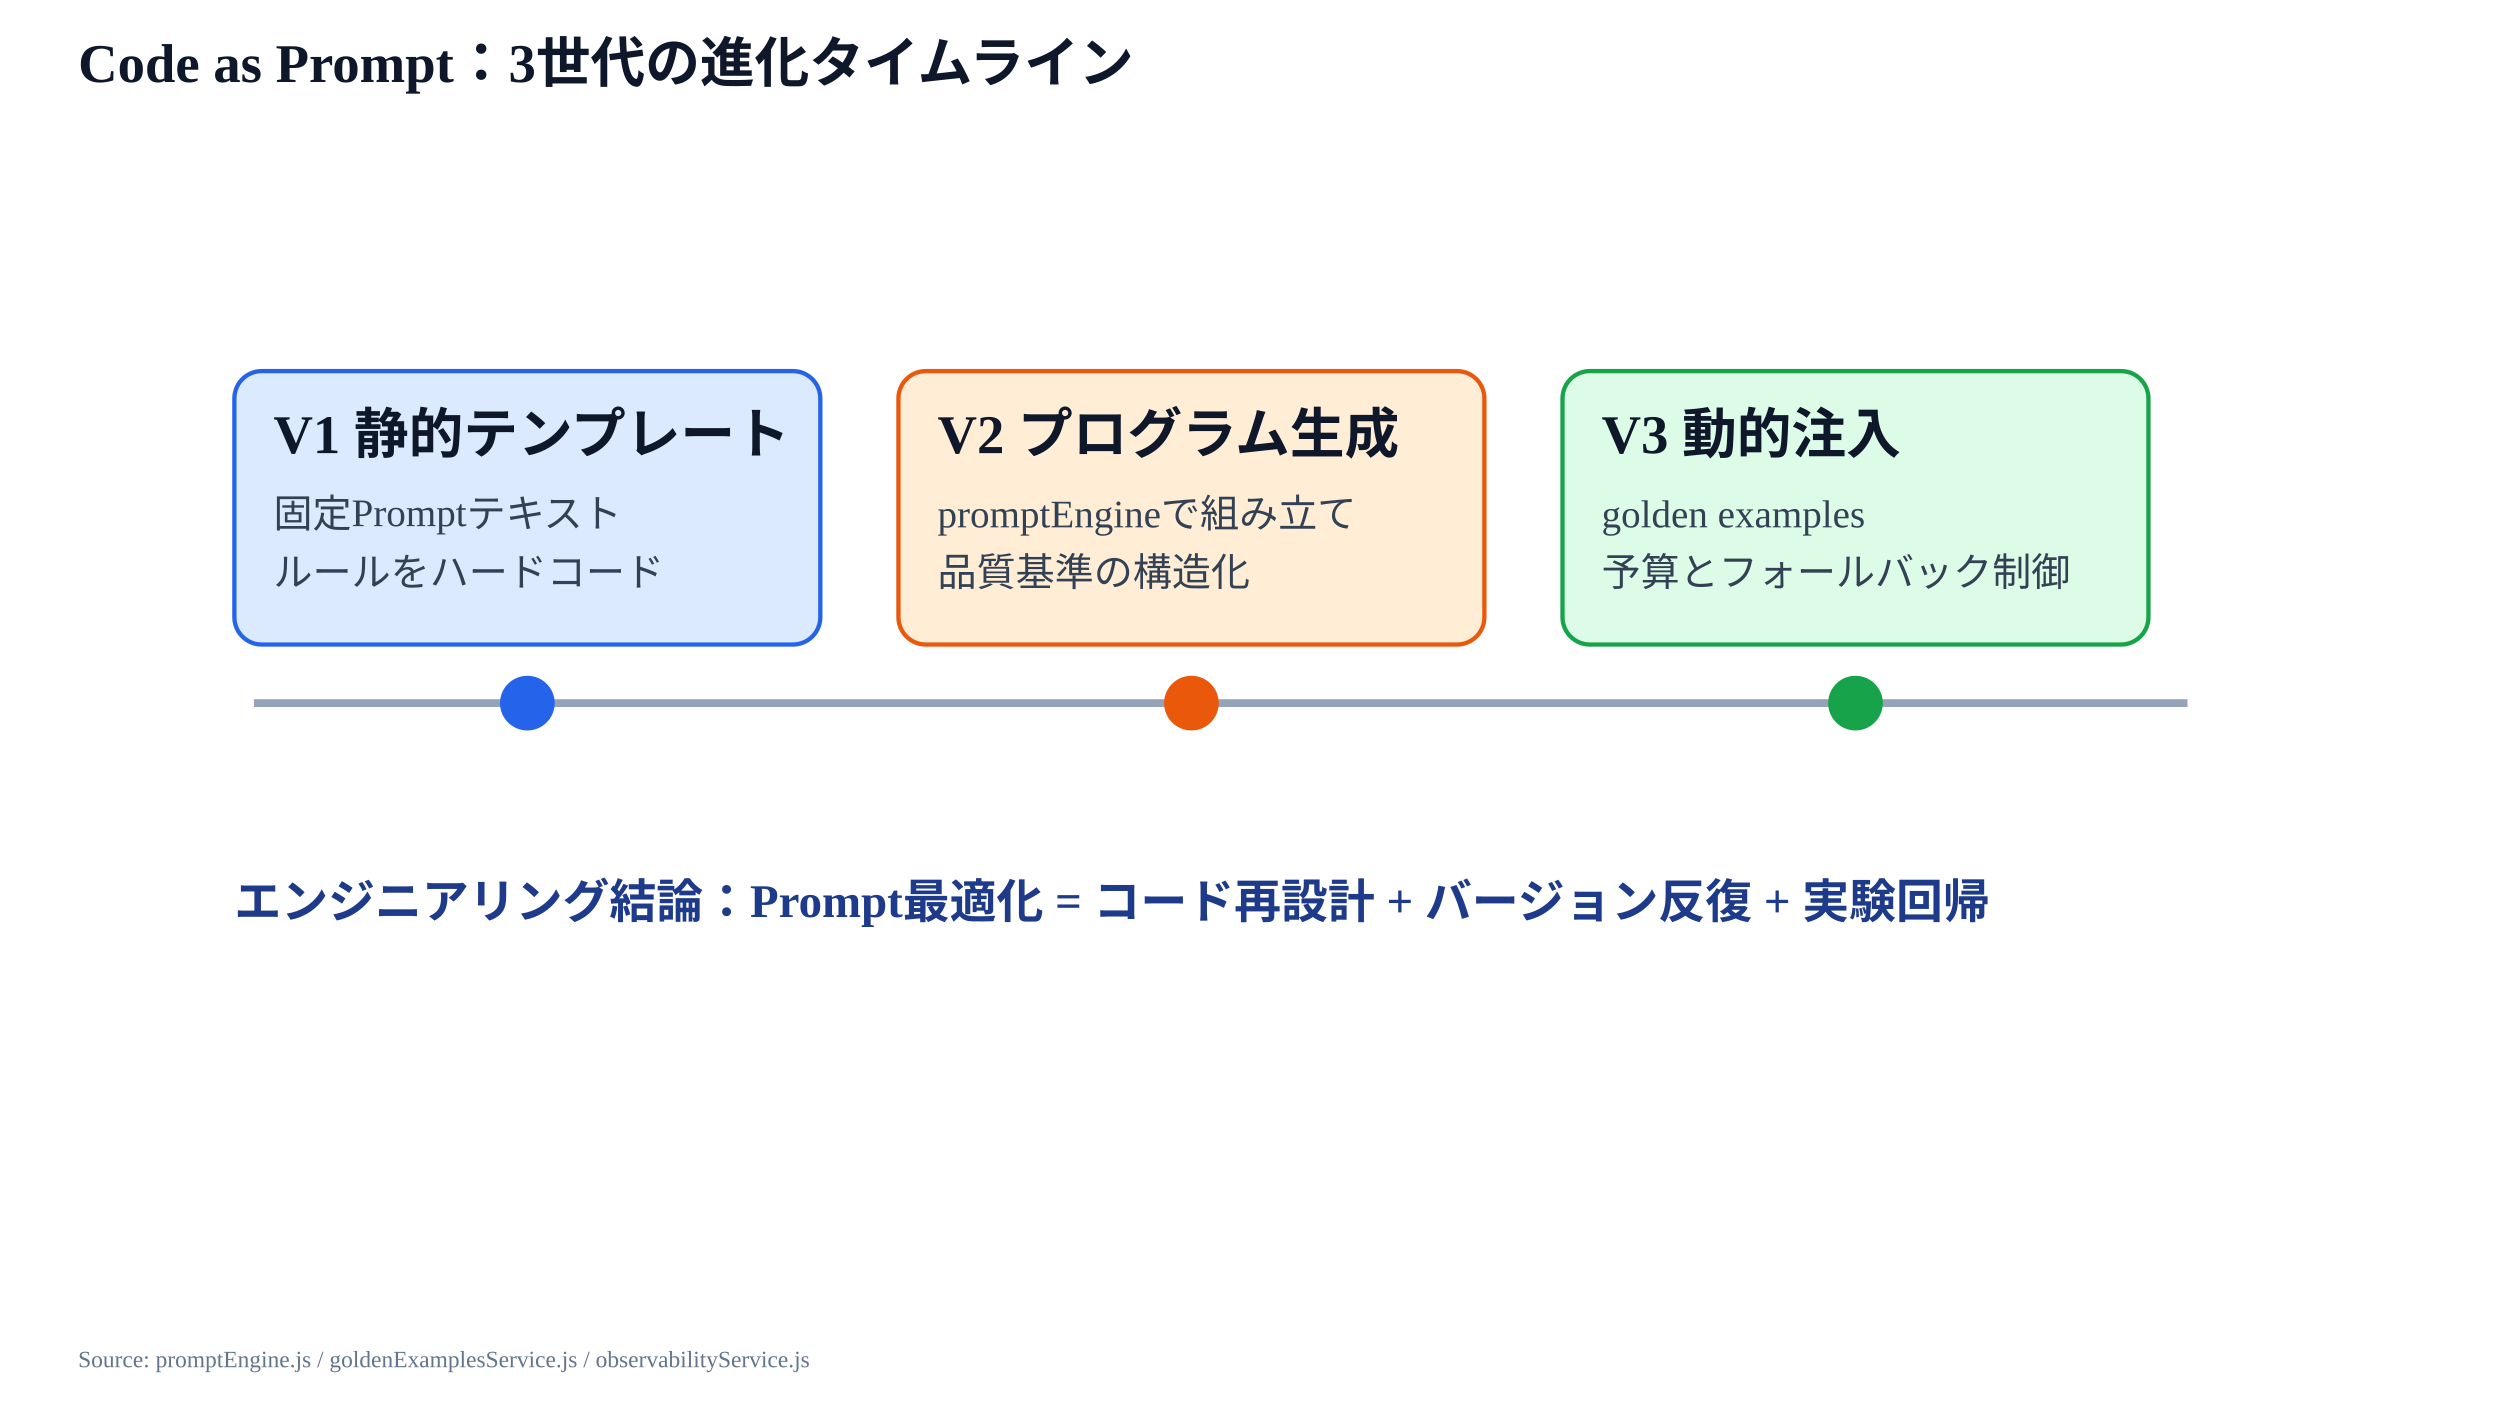
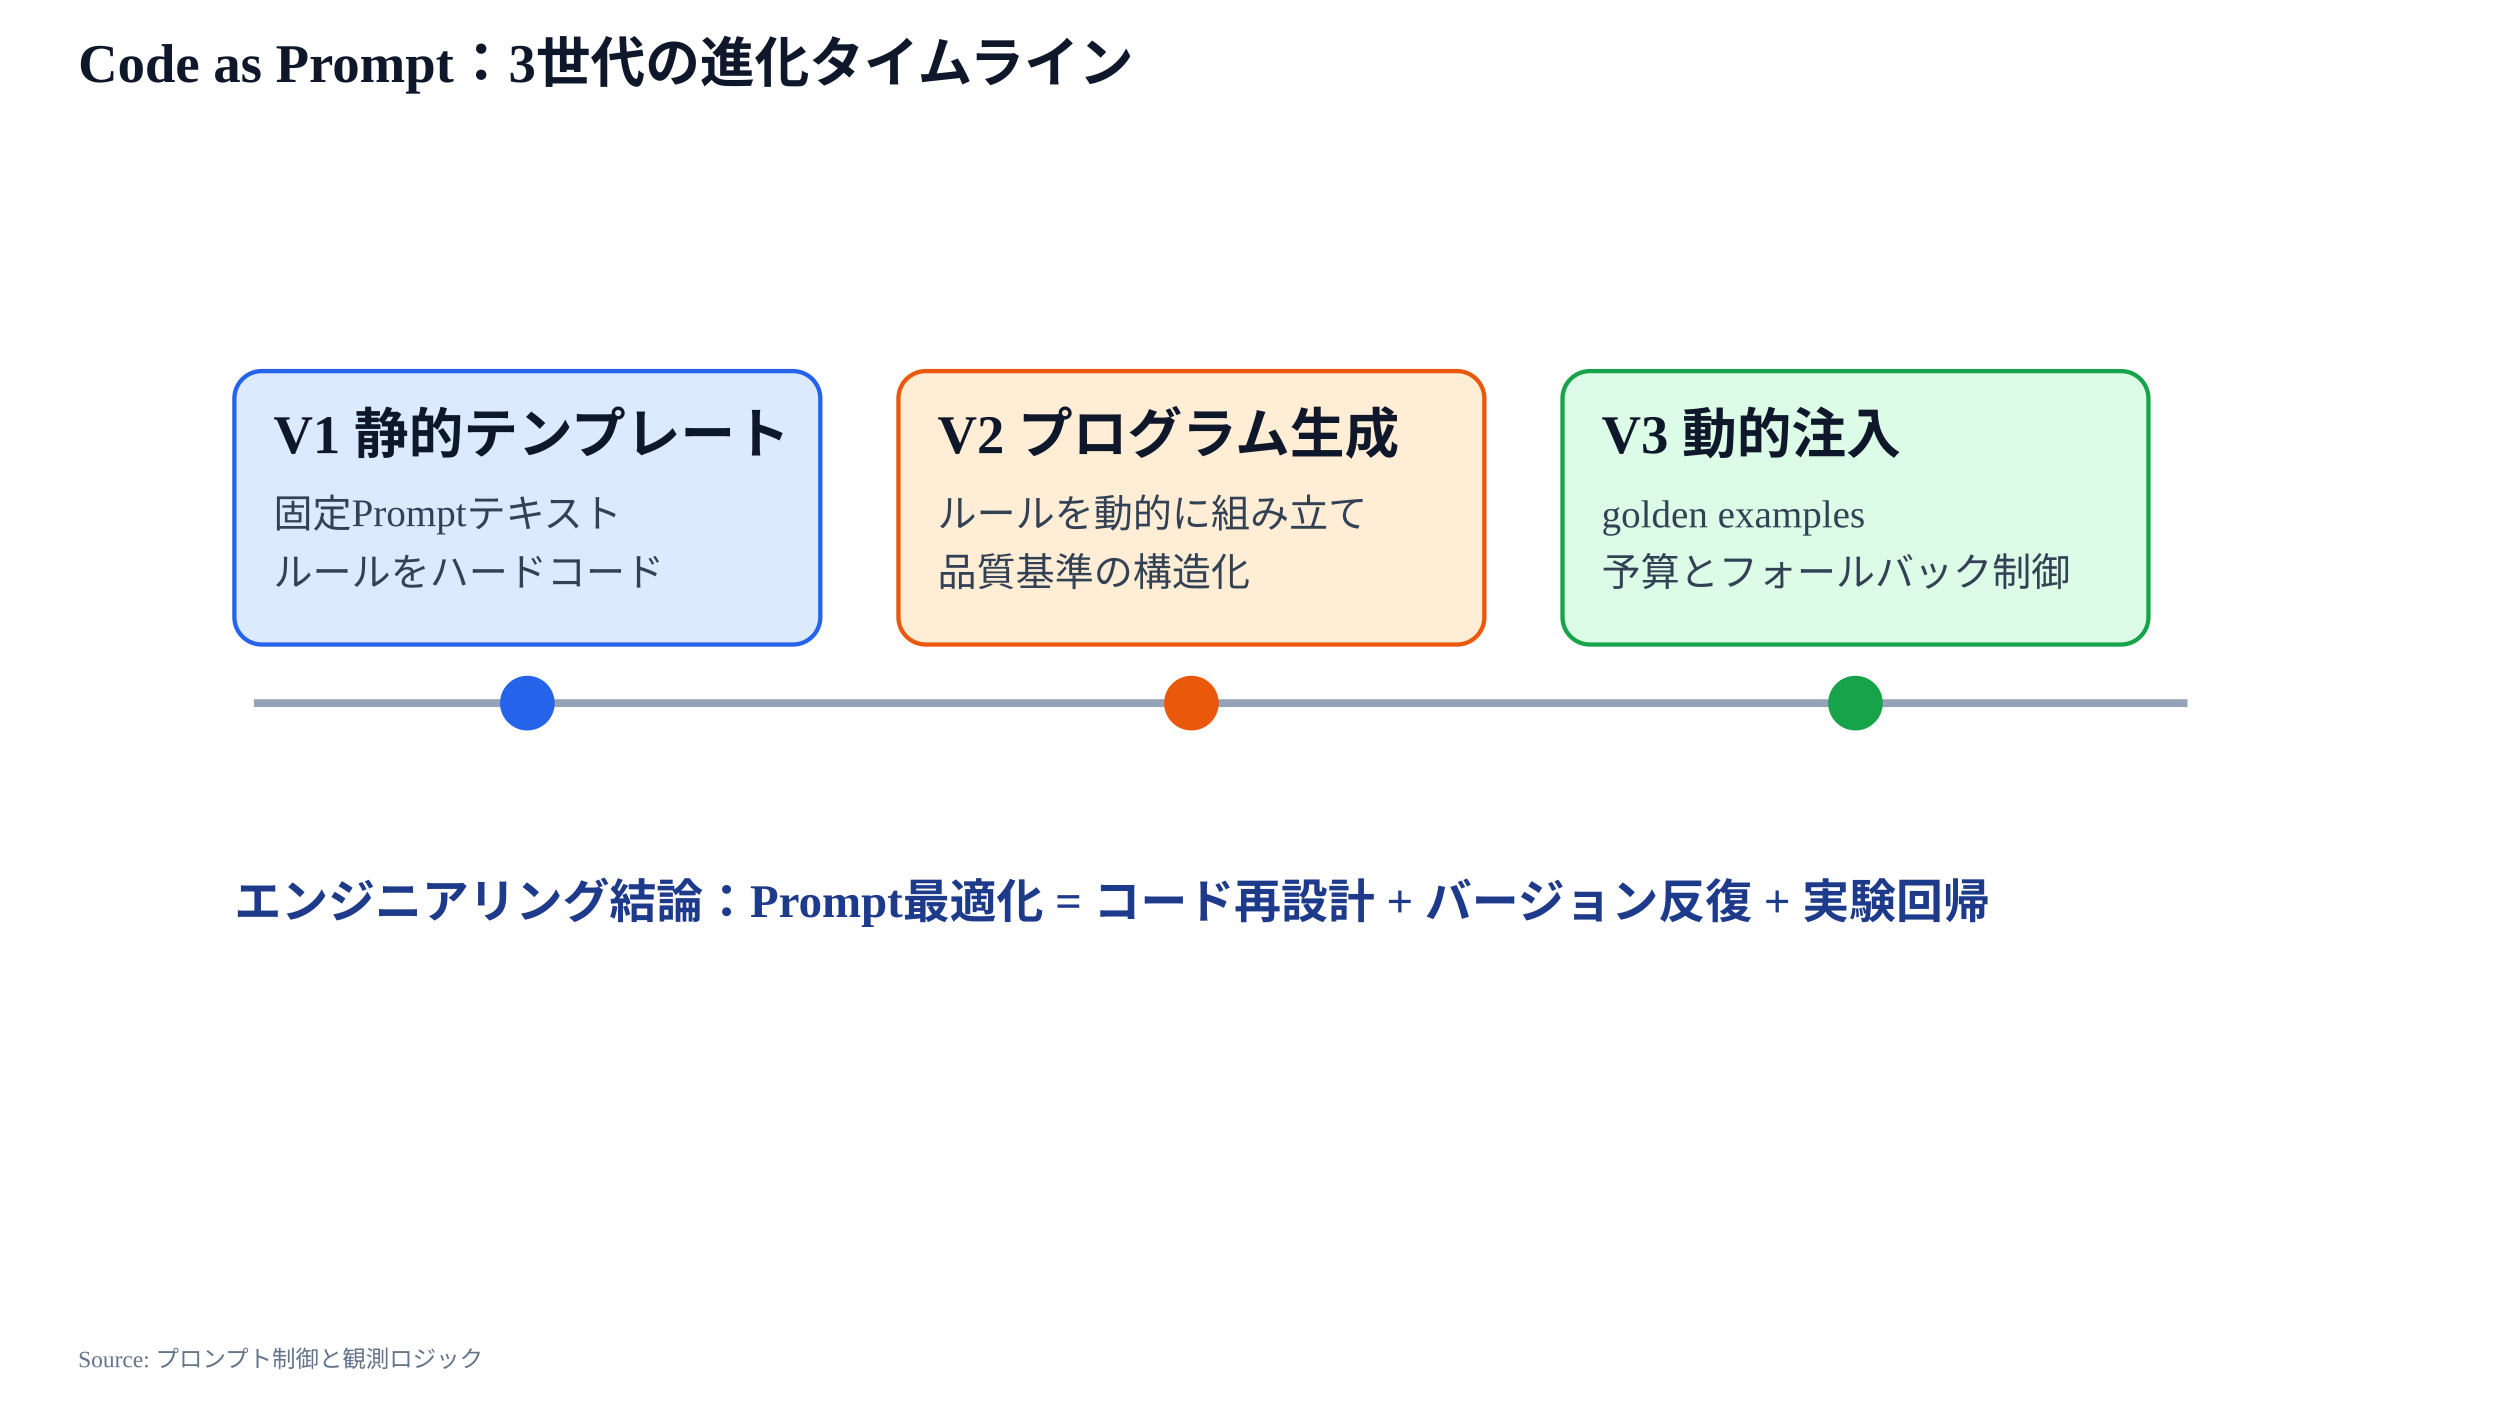
<svg xmlns="http://www.w3.org/2000/svg" width="1280" height="720" style="background: rgb(255, 255, 255);">
  <text x="40" y="42" font-size="28" font-weight="700" fill="#0f172a">Code as Prompt：3世代の進化タイムライン</text>
  <line x1="130" y1="360" x2="1120" y2="360" stroke="#94a3b8" stroke-width="4" />
  <circle cx="270" cy="360" r="14" fill="#2563eb" />
  <rect x="120" y="190" width="300" height="140" rx="14" fill="#dbeafe" stroke="#2563eb" stroke-width="2.2" />
  <text x="140" y="232" font-size="28" font-weight="700" fill="#0f172a">V1 静的テンプレート</text>
  <text x="140" y="270" font-size="20" fill="#334155">固定Promptテキスト</text>
  <text x="140" y="300" font-size="20" fill="#334155">ルールをハードコード</text>
  <circle cx="610" cy="360" r="14" fill="#ea580c" />
  <rect x="460" y="190" width="300" height="140" rx="14" fill="#ffedd5" stroke="#ea580c" stroke-width="2.2" />
  <text x="480" y="232" font-size="28" font-weight="700" fill="#0f172a">V2 プログラム生成</text>
-   <text x="480" y="270" font-size="20" fill="#334155">promptEngineで組み立て</text>
+   <text x="480" y="270" font-size="20" fill="#334155">ルールを動的に組み立て</text>
  <text x="480" y="300" font-size="20" fill="#334155">品質基準の構造化</text>
  <circle cx="950" cy="360" r="14" fill="#16a34a" />
  <rect x="800" y="190" width="300" height="140" rx="14" fill="#dcfce7" stroke="#16a34a" stroke-width="2.2" />
  <text x="820" y="232" font-size="28" font-weight="700" fill="#0f172a">V3 動的注入</text>
  <text x="820" y="270" font-size="20" fill="#334155">golden examples</text>
  <text x="820" y="300" font-size="20" fill="#334155">予算とフォールバック制御</text>
  <text x="120" y="470" font-size="24" font-weight="700" fill="#1e3a8a">エンジニアリング結論：Prompt最適化 = コード再設計 + バージョン反復 + 実験回帰</text>
-   <text x="40" y="700" font-size="12" fill="#64748b">Source: promptEngine.js / goldenExamplesService.js / observabilityService.js</text>
+   <text x="40" y="700" font-size="12" fill="#64748b">Source: プロンプト制御と観測ロジック</text>
</svg>
